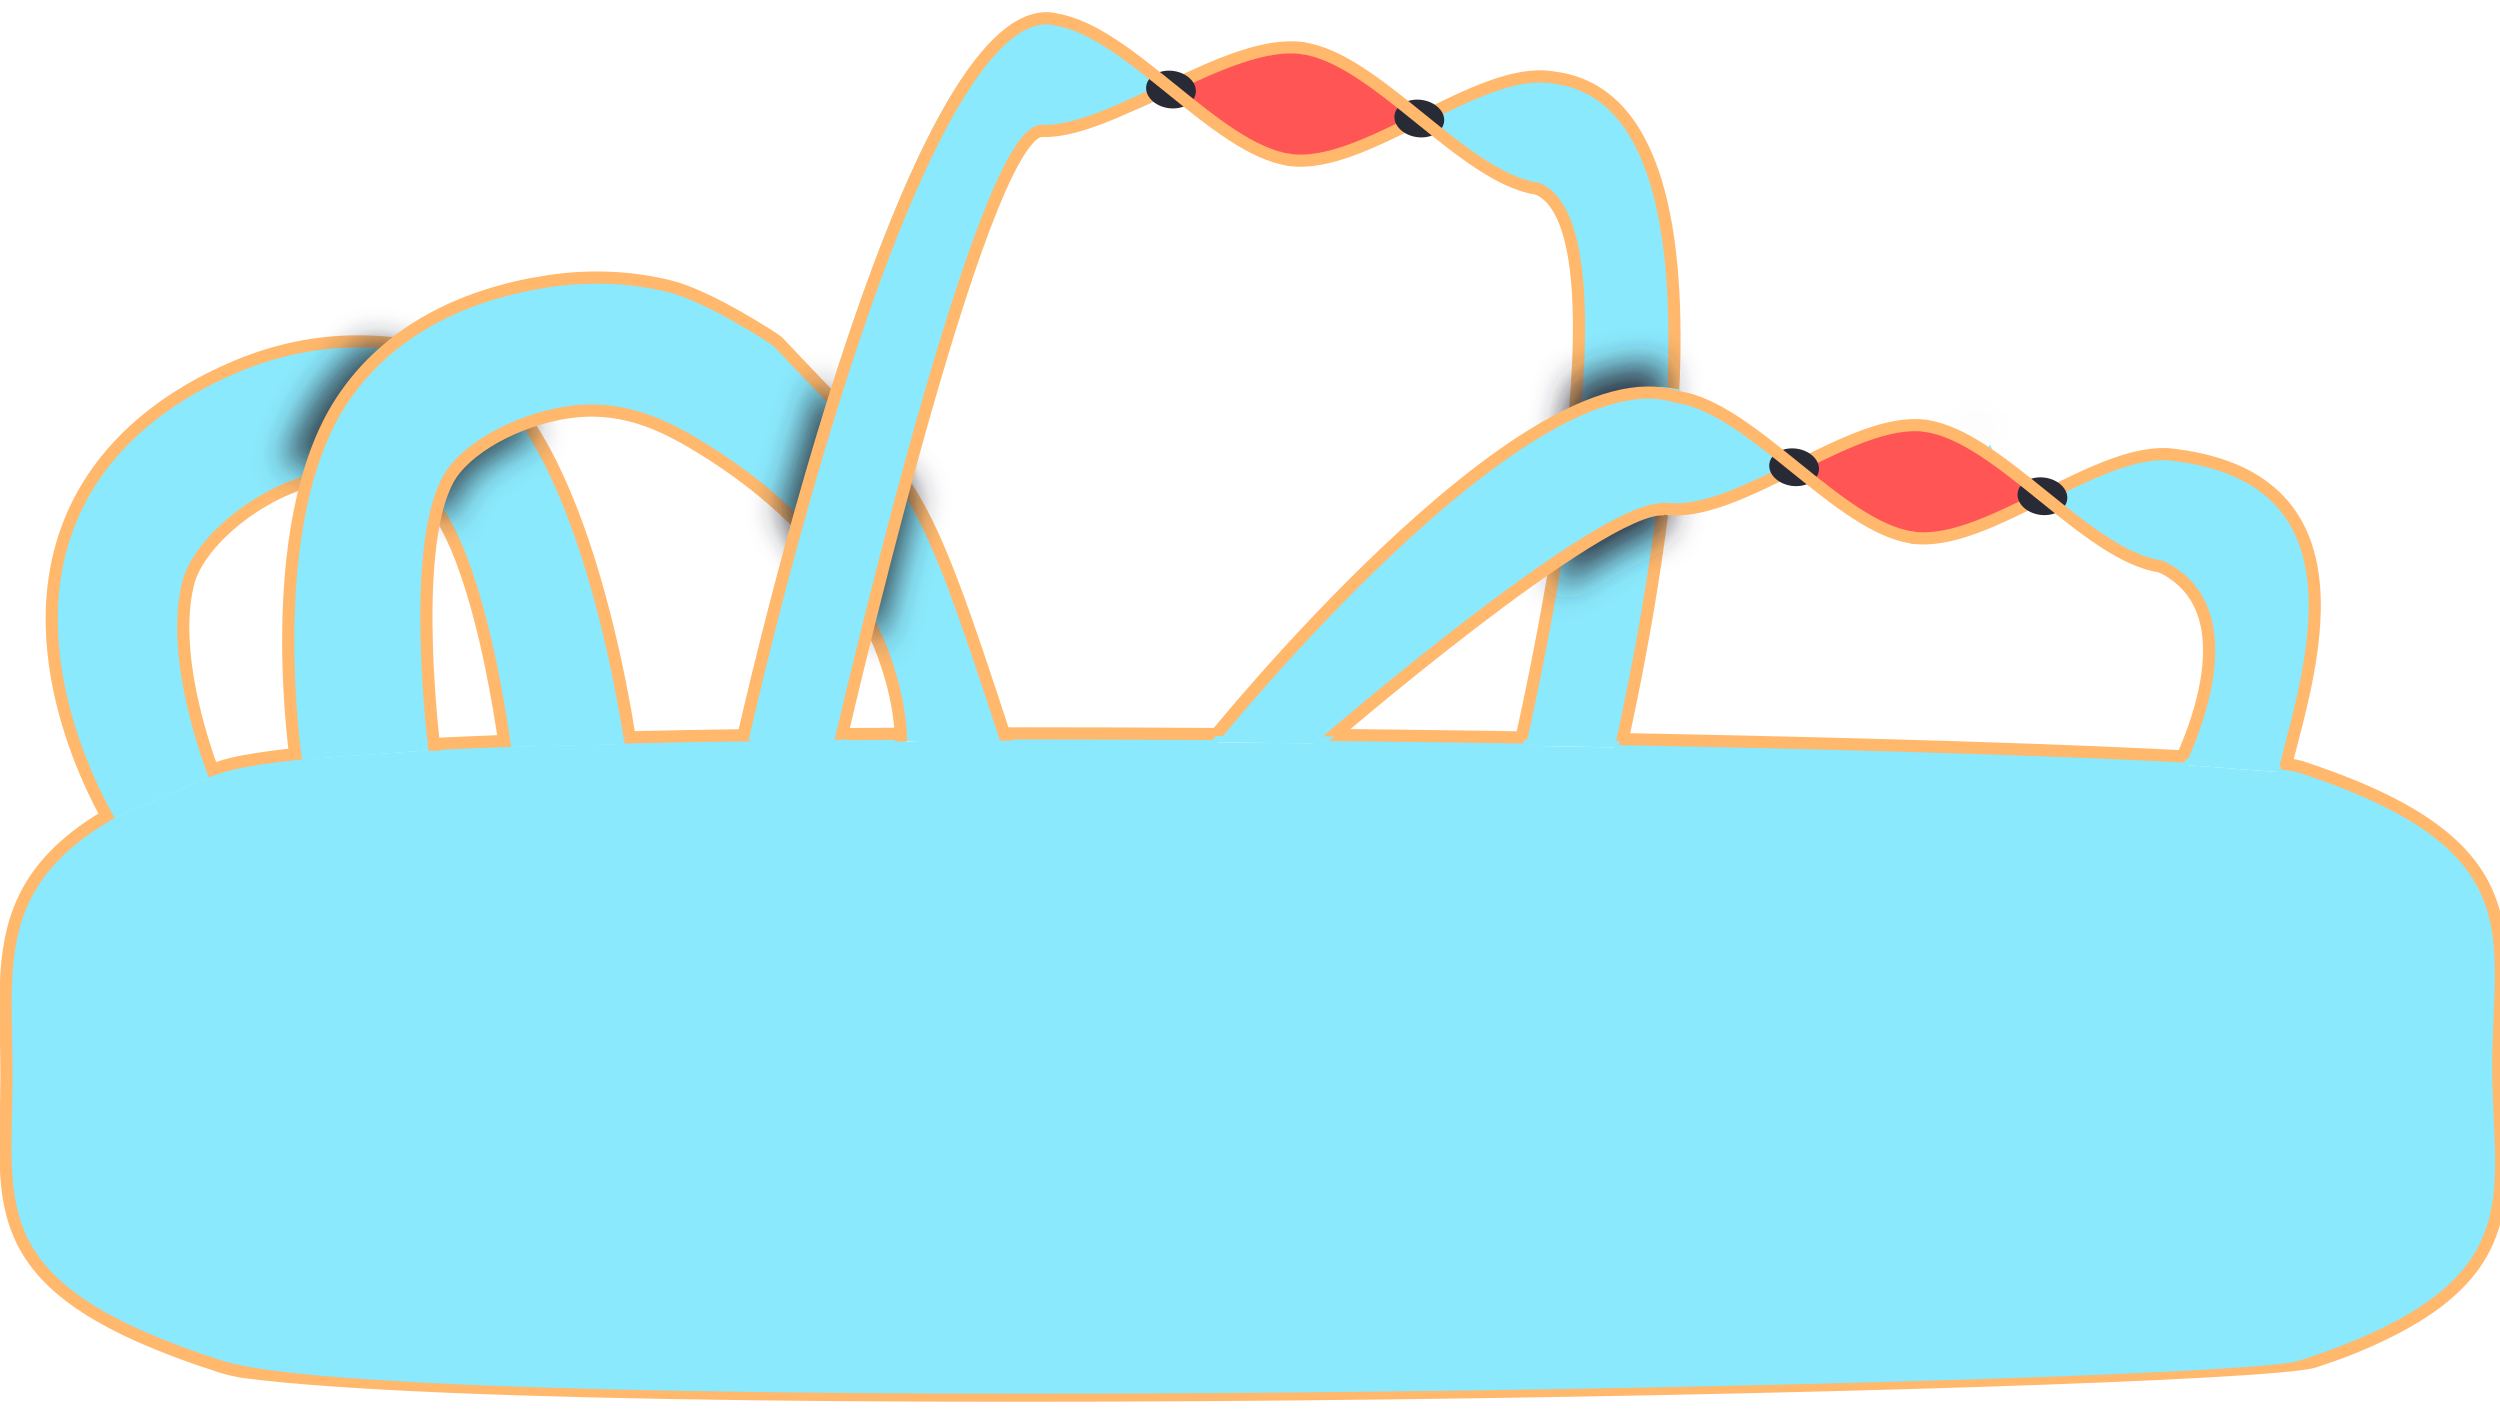
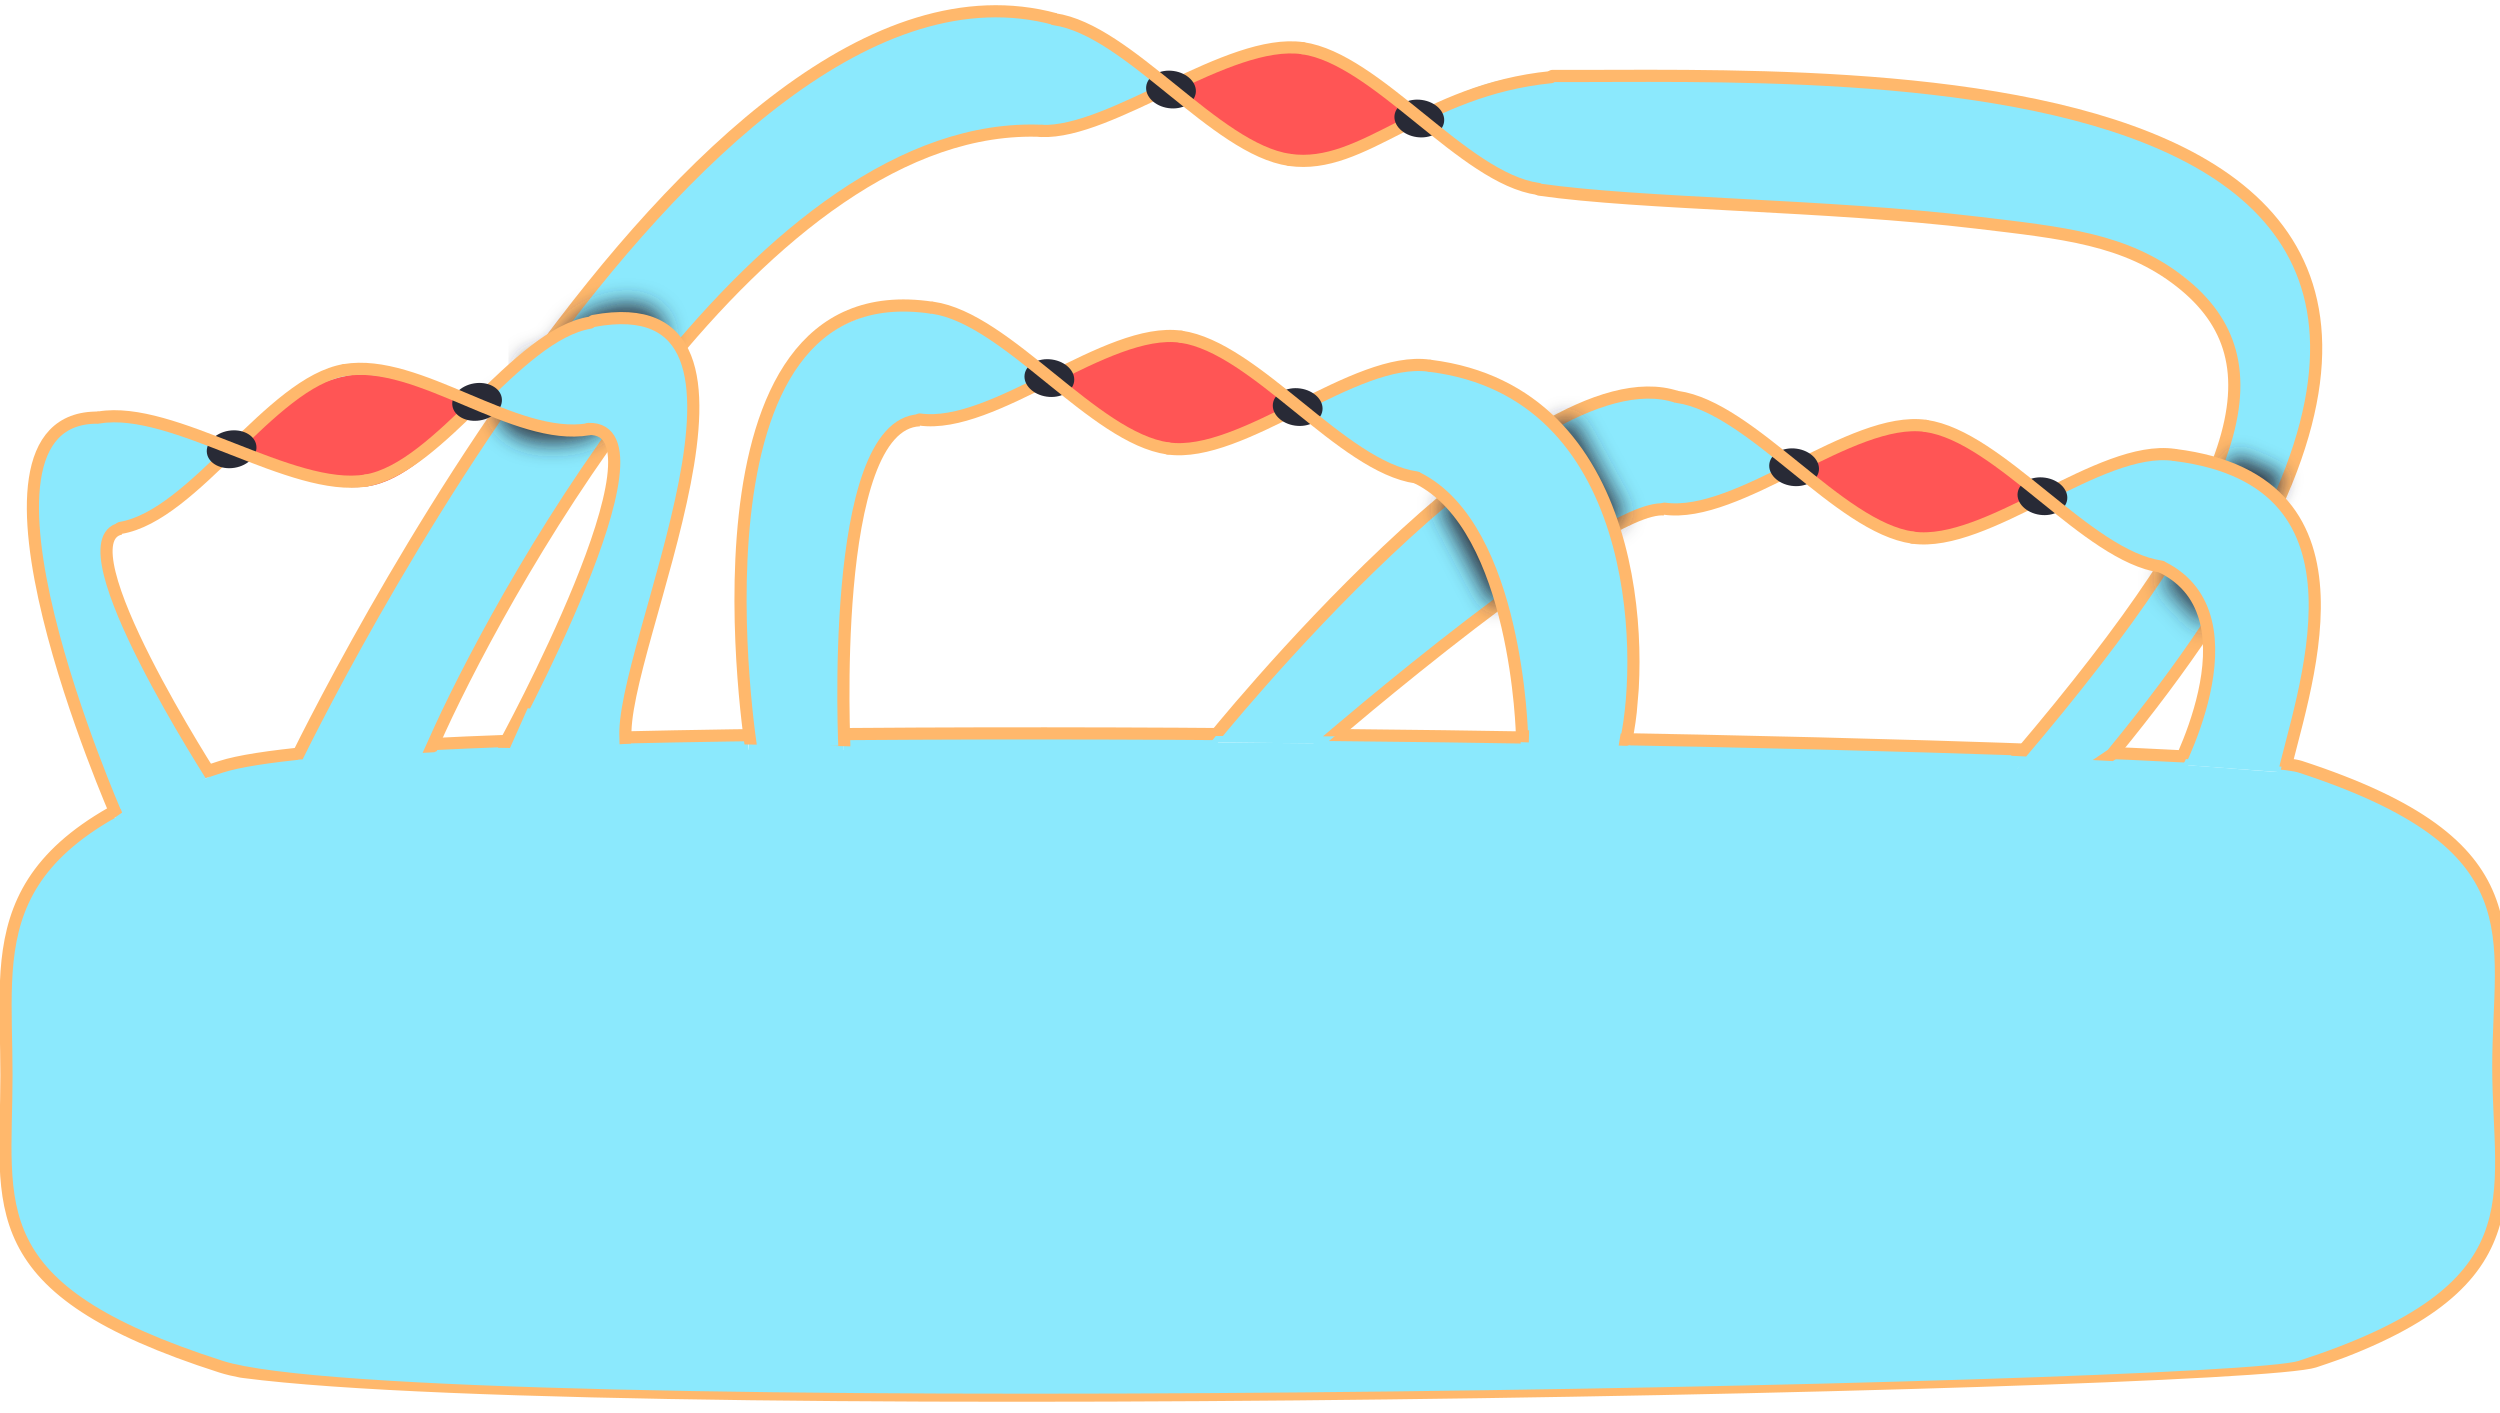
<svg xmlns="http://www.w3.org/2000/svg" xmlns:ns1="http://vectornator.io" height="100%" stroke-miterlimit="10" style="fill-rule:nonzero;clip-rule:evenodd;stroke-linecap:round;stroke-linejoin:round;" version="1.1" viewBox="0 0 1000 565" width="100%" xml:space="preserve">
  <defs>
-     <filter color-interpolation-filters="sRGB" filterUnits="userSpaceOnUse" height="96.427" id="Filter" width="117.113" x="97.562" y="120.607">
-       <feDropShadow dx="-11.117" dy="-1.17" flood-color="#282a36" flood-opacity="0.791" in="SourceGraphic" result="Shadow" stdDeviation="6.223" />
+     <filter color-interpolation-filters="sRGB" filterUnits="userSpaceOnUse" height="71.318" id="Filter" width="58.645" x="864.091" y="172.618">
+       <feDropShadow dx="4.76" dy="-6.548" flood-color="#282a36" flood-opacity="0.9" in="SourceGraphic" result="Shadow" stdDeviation="3.825" />
    </filter>
-     <filter color-interpolation-filters="sRGB" filterUnits="userSpaceOnUse" height="95.999" id="Filter_2" width="116.685" x="113.512" y="127.787">
-       <feDropShadow dx="4.619" dy="5.796" flood-color="#282a36" flood-opacity="0.791" in="SourceGraphic" result="Shadow" stdDeviation="6.137" />
+     <filter color-interpolation-filters="sRGB" filterUnits="userSpaceOnUse" height="75.171" id="Filter_2" width="62.497" x="854.129" y="186.121">
+       <feDropShadow dx="-3.275" dy="8.881" flood-color="#282a36" flood-opacity="0.9" in="SourceGraphic" result="Shadow" stdDeviation="4.596" />
    </filter>
-     <filter color-interpolation-filters="sRGB" filterUnits="userSpaceOnUse" height="125.813" id="Filter_3" width="76.636" x="305.994" y="147.537">
-       <feDropShadow dx="4.027" dy="6.222" flood-color="#282a36" flood-opacity="0.791" in="SourceGraphic" result="Shadow" stdDeviation="6.137" />
-     </filter>
-     <filter color-interpolation-filters="sRGB" filterUnits="userSpaceOnUse" height="125.813" id="Filter_4" width="76.636" x="296.131" y="136.749">
-       <feDropShadow dx="-5.837" dy="-4.567" flood-color="#282a36" flood-opacity="0.791" in="SourceGraphic" result="Shadow" stdDeviation="6.137" />
-     </filter>
-     <filter color-interpolation-filters="sRGB" filterUnits="userSpaceOnUse" height="103.975" id="Filter_5" width="204.59" x="603.289" y="129.296">
+     <filter color-interpolation-filters="sRGB" filterUnits="userSpaceOnUse" height="38.114" id="Filter_3" width="38.114" x="866.871" y="159.415">
      <feDropShadow dx="-1.351" dy="-11.096" flood-color="#282a36" flood-opacity="0.9" in="SourceGraphic" result="Shadow" stdDeviation="6.651" />
    </filter>
-     <filter color-interpolation-filters="sRGB" filterUnits="userSpaceOnUse" height="103.975" id="Filter_6" width="204.59" x="605.833" y="149.01">
-       <feDropShadow dx="-2.926" dy="10.788" flood-color="#282a36" flood-opacity="0.9" in="SourceGraphic" result="Shadow" stdDeviation="6.651" />
+     <filter color-interpolation-filters="sRGB" filterUnits="userSpaceOnUse" height="89.678" id="Filter_4" width="85.564" x="574.586" y="156.592">
+       <feDropShadow dx="5.303" dy="-3.142" flood-color="#282a36" flood-opacity="0.9" in="SourceGraphic" result="Shadow" stdDeviation="4.253" />
+     </filter>
+     <filter color-interpolation-filters="sRGB" filterUnits="userSpaceOnUse" height="26.128" id="Filter_5" width="26.128" x="745.287" y="229.191">
+       <feDropShadow dx="5.303" dy="-3.142" flood-color="#282a36" flood-opacity="0.9" in="SourceGraphic" result="Shadow" stdDeviation="4.253" />
+     </filter>
+     <filter color-interpolation-filters="sRGB" filterUnits="userSpaceOnUse" height="89.678" id="Filter_6" width="85.564" x="565.373" y="163.066">
+       <feDropShadow dx="-3.91" dy="3.331" flood-color="#282a36" flood-opacity="0.9" in="SourceGraphic" result="Shadow" stdDeviation="4.253" />
+     </filter>
+     <filter color-interpolation-filters="sRGB" filterUnits="userSpaceOnUse" height="61.911" id="Filter_7" width="79.592" x="187.975" y="126.164">
+       <feDropShadow dx="-3.599" dy="6.227" flood-color="#282a36" flood-opacity="0.9" in="SourceGraphic" result="Shadow" stdDeviation="4.253" />
+     </filter>
+     <filter color-interpolation-filters="sRGB" filterUnits="userSpaceOnUse" height="61.911" id="Filter_8" width="79.592" x="197.471" y="110.498">
+       <feDropShadow dx="5.897" dy="-9.439" flood-color="#282a36" flood-opacity="0.9" in="SourceGraphic" result="Shadow" stdDeviation="4.253" />
    </filter>
  </defs>
  <clipPath id="ArtboardFrame">
    <rect height="565" width="1000" x="0" y="0" />
  </clipPath>
  <g clip-path="url(#ArtboardFrame)" id="Layer-1" ns1:layerName="Layer 1" visibility="hidden">
    <path d="M-110.735-138.315L1054.77-138.315L1054.77 1059.06L-110.735 1059.06L-110.735-138.315Z" fill="#282a36" fill-rule="nonzero" opacity="1" stroke="none" />
  </g>
  <g clip-path="url(#ArtboardFrame)" id="Layer-2" ns1:layerName="Layer 2">
    <clipPath id="ClipPath">
-       <path d="M-5.679 422.286C-15.153 363.362 37.474 311.285 37.474 311.285L45.76 327.155L83.383 310.902L78.058 296.807L118.787 287.625L120.831 303.677L171.345 300.115L168.703 278.82C168.703 278.82 191.356 277.174 199.154 276.846C200.742 276.779 204.834 298.678 204.834 298.678L249.862 297.561C249.862 297.561 246.081 274.988 248.472 274.906C263.067 274.407 296.126 270.461 296.126 270.461L299.539 299.946L337.362 300.005L337.57 269.565C337.57 269.565 353.166 268.682 359.529 268.609C362.861 268.571 362.235 296.745 362.235 296.745L398.547 294.571C398.547 294.571 396.726 259.835 400.675 259.782C425.344 259.452 524.899 250.675 524.899 250.675L487.128 296.984L525.289 297.32L573.919 261.068C573.919 261.068 595.041 261.391 614.401 263.249C617.987 263.593 610.46 298.309 610.46 298.309L645.541 298.975L656.058 262.654L881.535 279.622L875.166 306.071L910.953 308.826C910.953 308.826 920.279 281.823 920.742 281.976C1018.47 314.381 1007.47 367.842 1007.47 422.286C1007.47 476.963 1024.87 514.579 926.42 546.982C895.499 557.16 152.273 571.97 75.374 546.982C-24.326 514.585 3.796 481.21-5.679 422.286Z" />
+       <path d="M-5.679 422.286C-15.153 363.362 37.474 311.285 37.474 311.285L45.76 327.155L83.383 310.902L78.058 296.807L118.787 287.625L120.831 303.677L171.345 300.115L168.703 278.82C168.703 278.82 191.356 277.174 199.154 276.846C200.742 276.779 204.834 298.678 204.834 298.678L249.862 297.561C249.862 297.561 246.081 274.988 248.472 274.906C263.067 274.407 296.126 270.461 296.126 270.461L299.539 299.946L337.362 300.005L337.57 269.565C337.57 269.565 353.166 268.682 359.529 268.609C362.861 268.571 362.623 284.723 362.623 284.723L398.935 281.774C398.935 281.774 396.726 259.835 400.675 259.782C425.344 259.452 524.899 250.675 524.899 250.675L487.128 296.984L525.289 297.32L573.919 261.068C573.919 261.068 595.041 261.391 614.401 263.249C617.987 263.593 610.46 298.309 610.46 298.309L645.541 298.975L656.058 262.654L830.002 267.735L807.085 307.592L841.203 308.434L855.691 274.478L881.535 279.622L875.166 306.071L910.953 308.826C910.953 308.826 920.279 281.823 920.742 281.976C1018.47 314.381 1007.47 367.842 1007.47 422.286C1007.47 476.963 1024.87 514.579 926.42 546.982C895.499 557.16 152.273 571.97 75.374 546.982C-24.326 514.585 3.796 481.21-5.679 422.286Z" />
    </clipPath>
    <g clip-path="url(#ClipPath)">
-       <path d="M2.586 430.108C2.586 377.312-8.296 337.878 88.47 306.697C163.784 282.429 889.716 296.77 920.116 306.697C1015.61 337.882 999.321 374.304 999.321 426.697C999.321 479.315 1016.32 515.514 920.116 546.697C889.899 556.492 163.616 570.744 88.47 546.697C-8.957 515.52 2.586 483.113 2.586 430.108Z" fill="#8be9fd" fill-rule="nonzero" opacity="1" stroke="#ffb86c" stroke-linecap="round" stroke-linejoin="round" stroke-width="4.861" />
-     </g>
-   </g>
-   <g id="Layer-4" ns1:layerName="Layer 4">
-     <clipPath id="ClipPath_2">
-       <path d="M5.962 21.076L978.159 21.076L961.091 314.245L741.377 296.406C741.377 296.406 691.886 298.88 554.869 298.748C460.608 298.657 249.639 294.914 249.639 294.914L249.985 297.702C249.985 297.702 198.197 298.942 198.197 298.942L87.433 303.105L83.571 310.925L45.589 327.346L9.894 334.19L5.962 21.076Z" />
-     </clipPath>
-     <g clip-path="url(#ClipPath_2)">
-       <path d="M142.586 136.554C126.389 136.584 110.016 140.035 94.461 146.585C63.916 159.446 37.242 181.023 26.148 213.523C6.788 270.241 45.179 330.711 45.179 330.711L86.832 312.704C86.832 312.704 67.242 266.023 75.211 233.523C78.626 219.593 96.253 203.363 115.023 195.46C133.911 187.508 152.971 186.973 165.555 194.679C192.242 211.023 202.989 306.488 202.989 306.488L253.194 304.127C253.194 304.127 237.242 176.023 189.555 147.366C175.469 138.902 158.774 136.523 142.586 136.554Z" fill="#8be9fd" fill-rule="nonzero" opacity="1" stroke="#ffb86c" stroke-linecap="butt" stroke-linejoin="round" stroke-width="4.861" />
-     </g>
-   </g>
-   <g id="Layer-3" ns1:layerName="Layer 3">
-     <clipPath id="ClipPath_3">
-       <path d="M3.767 21.085L7.704 330.241L118.079 303.616L122.423 303.679L170.642 300.21L175.423 300.335L293.36 296.835L295.86 296.491L295.954 298.179L336.329 297.71L336.204 296.804C381.884 296.44 431.306 295.989 478.36 295.648C478.335 292.856 478.239 290.407 478.36 286.679C478.44 284.22 478.593 282.32 478.954 278.054C478.964 277.934 479.138 275.558 479.204 274.679C479.292 273.514 479.646 271.322 480.048 269.679C480.419 268.16 480.817 266.959 481.548 265.835C483.871 262.262 488.965 261.202 492.267 265.054C492.497 265.323 492.679 265.644 492.892 265.929C492.927 265.63 492.916 265.596 492.954 265.273C493.013 264.77 493.089 264.109 493.11 263.929C493.216 263.027 493.547 260.809 493.548 260.804C493.753 259.44 493.811 258.815 493.892 258.116C493.892 257.766 493.891 256.907 493.892 256.866C493.876 256.777 493.891 256.757 494.079 255.523C494.187 255.062 494.193 255.072 494.798 253.804L495.079 253.398L495.735 252.585L497.517 251.398L500.392 250.866L503.017 251.648L503.954 252.304L513.36 252.304C513.389 250.801 513.418 249.064 513.423 248.616C513.44 247.082 513.472 245.856 513.579 243.179C513.601 242.638 513.807 237.894 513.829 237.491C513.837 237.351 513.844 237.002 513.86 236.835C513.865 236.656 513.866 236.676 514.142 235.554C514.311 234.91 514.327 234.887 515.954 232.835L516.36 232.523L516.86 232.179L517.454 231.866L518.173 231.616L518.985 231.429L519.892 231.335L520.767 231.398L521.61 231.585L522.392 231.835L523.048 232.179L523.579 232.523L523.829 232.71C524.338 233.18 524.43 233.332 524.61 233.554C524.7 232.886 524.734 232.096 524.829 231.429C524.886 231.032 525.359 227.268 525.392 227.023C525.469 226.443 525.484 226.378 525.548 226.085C525.557 225.894 525.579 225.878 526.235 224.335C526.496 223.893 526.467 223.885 527.235 222.991L527.767 222.554L528.485 222.054L529.485 221.616L530.767 221.304L532.267 221.304L533.704 221.648L534.892 222.241L535.767 222.929L536.329 223.585L536.735 224.116L536.829 224.273C537.03 223.432 537.044 223.189 537.298 222.148C537.376 221.828 537.474 221.477 537.517 221.304C537.527 221.199 537.545 220.689 537.548 220.648C537.626 219.347 537.718 218.662 538.017 217.648C538.621 215.598 539.907 213.827 542.017 212.773C542.894 212.334 543.821 212.025 544.985 212.023C546.391 212.02 547.653 212.652 548.767 213.523C549.29 211.729 549.675 209.951 550.267 208.148C550.298 208.051 550.451 207.229 550.454 207.21C550.644 206.139 550.757 205.616 550.985 204.866C551.37 203.602 551.919 202.458 552.767 201.398C553.964 199.901 555.536 198.829 558.11 198.991C559.711 199.092 560.865 199.662 561.767 200.46C562.611 199.994 563.548 199.662 564.735 199.679C565.335 199.687 565.824 199.923 566.36 200.085C566.586 199.361 566.56 199.144 566.829 198.304C566.978 197.837 568.518 193.536 568.704 193.023C568.796 192.769 569.081 192.009 569.142 191.866C569.189 191.757 569.186 191.749 569.329 191.46C569.445 191.235 569.462 191.227 570.048 190.398L570.735 189.679L574.954 188.179L576.673 189.085C576.951 188.216 577.17 187.564 577.485 186.585C577.485 186.585 577.484 186.531 577.485 186.523C577.498 186.409 577.578 185.664 577.579 185.648C577.739 183.994 577.823 183.346 578.173 182.304C579.46 178.475 583.69 175.873 588.079 178.616C588.408 178.822 588.501 179.084 588.767 179.304C588.903 179 588.983 178.698 589.235 178.335C589.909 177.343 589.891 177.342 592.485 175.96C594.469 175.587 594.478 175.594 596.548 176.148C596.822 176.296 596.761 176.353 596.954 176.46C597.731 173.648 599.864 171.481 603.079 171.116C603.295 170.175 603.441 169.168 603.673 168.241C603.711 168.092 603.702 168.093 603.767 167.866C603.767 167.661 603.794 167.654 604.923 165.71C606.028 164.158 606.355 164.081 611.267 163.835C612.24 162.44 613.717 161.477 615.392 161.241C616.179 161.131 617.012 161.18 617.829 161.398C617.839 161.4 617.851 161.395 617.86 161.398C618.153 159.644 618.381 157.834 618.704 156.054C619.309 152.727 622.503 150.512 625.829 151.116C629.156 151.721 631.371 154.915 630.767 158.241C627.964 173.659 626.295 186.219 623.079 213.929C622.511 218.827 622.284 220.611 621.985 223.148C621.644 226.051 621.048 230.119 620.329 233.679C619.805 236.275 619.26 238.486 618.642 240.241C618.22 241.437 617.739 242.435 617.173 243.335C616.041 245.136 614.559 246.495 612.173 246.929C610.653 247.205 609.298 246.932 608.079 246.398C608.108 248.242 607.627 250.066 606.298 251.616C604.407 253.823 601.308 254.402 598.704 253.116C598.122 254.328 597.384 255.499 596.298 256.585C594.527 258.356 591.95 259.153 589.329 258.273C588.823 258.103 588.459 257.829 588.048 257.585C587.948 259.099 587.885 260.588 587.517 261.866C586.663 264.824 584.929 267.238 582.11 268.648C581.766 268.82 581.449 268.78 581.11 268.898C580.326 272.092 579.409 274.718 577.86 276.46C575.307 279.333 571.276 279.654 568.329 277.398C568.317 277.388 568.31 277.376 568.298 277.366C568.144 277.932 568.059 278.558 567.892 279.116C567.886 279.147 567.837 279.436 567.829 279.491C567.78 279.86 567.766 280.116 567.704 280.429C567.597 280.97 567.451 281.484 567.235 282.023C566.442 284.004 564.87 285.631 562.517 286.273C562.485 286.281 562.455 286.264 562.423 286.273C562.349 288.569 562.187 290.378 561.673 292.116C561.332 293.269 560.719 294.246 560.11 295.21C691.95 295.25 740.829 292.929 740.829 292.929L961.048 310.554L973.298 103.241L978.173 21.085L3.767 21.085Z" />
-     </clipPath>
-     <g clip-path="url(#ClipPath_3)">
-       <path d="M157.954 137.335C149.75 143.723 142.448 151.41 136.454 160.616C131.2 168.687 127.289 178.005 124.235 187.835C128.037 187.767 131.942 187.677 134.454 187.773C138.012 187.908 140.759 188.247 143.954 188.835C150.418 190.025 156.564 192.296 163.454 196.116C163.992 196.414 164.645 196.667 166.173 197.21C166.356 197.275 166.359 197.299 166.548 197.366C170.66 198.832 173.153 200.198 175.142 202.648C176.231 198.714 177.512 195.06 179.11 192.054C183.952 182.946 196.24 174.532 210.235 169.366C209.268 167.272 208.986 166.789 207.829 164.273C207.433 163.41 207.413 163.416 207.017 162.554C203.262 154.388 200.696 149 198.11 143.616C191.775 142.43 184.558 141.648 176.673 141.273C173.624 141.127 171.442 140.581 166.892 139.148C166.333 138.972 166.115 138.893 165.829 138.804C163.861 138.193 162.62 137.887 161.454 137.71C160.664 137.59 159.732 137.477 157.985 137.335C157.979 137.34 157.961 137.33 157.954 137.335Z" fill="#8be9fd" fill-rule="nonzero" filter="url(#Filter)" stroke="none" ns1:shadowAngle="3.24648" ns1:shadowColor="#282a36" ns1:shadowOffset="11.1781" ns1:shadowOpacity="0.79054" ns1:shadowRadius="12.4452" />
-       <path d="M157.954 137.335C149.75 143.723 142.448 151.41 136.454 160.616C131.2 168.687 127.289 178.005 124.235 187.835C128.037 187.767 131.942 187.677 134.454 187.773C138.012 187.908 140.759 188.247 143.954 188.835C150.418 190.025 156.564 192.296 163.454 196.116C163.992 196.414 164.645 196.667 166.173 197.21C166.356 197.275 166.359 197.299 166.548 197.366C170.66 198.832 173.153 200.198 175.142 202.648C176.231 198.714 177.512 195.06 179.11 192.054C183.952 182.946 196.24 174.532 210.235 169.366C209.268 167.272 208.986 166.789 207.829 164.273C207.433 163.41 207.413 163.416 207.017 162.554C203.262 154.388 200.696 149 198.11 143.616C191.775 142.43 184.558 141.648 176.673 141.273C173.624 141.127 171.442 140.581 166.892 139.148C166.333 138.972 166.115 138.893 165.829 138.804C163.861 138.193 162.62 137.887 161.454 137.71C160.664 137.59 159.732 137.477 157.985 137.335C157.979 137.34 157.961 137.33 157.954 137.335Z" fill="#8be9fd" fill-rule="nonzero" filter="url(#Filter_2)" stroke="none" ns1:shadowAngle="0.897928" ns1:shadowColor="#282a36" ns1:shadowOffset="7.41096" ns1:shadowOpacity="0.79054" ns1:shadowRadius="12.274" />
-       <path d="M268.234 114.611C252.525 110.662 235.807 109.986 219.119 112.515C186.351 117.48 155.195 131.844 136.459 160.624C103.761 210.85 118.699 306.493 118.699 306.493L174.139 302.694C174.139 302.694 163.399 221.609 179.106 192.062C185.838 179.398 206.911 167.994 227.048 164.943C247.31 161.873 263.494 169.133 276.223 176.597C365.164 228.744 360.422 299.473 360.422 299.473C360.422 299.473 403.437 298.936 403.29 298.485C366.389 185.086 367.205 196.51 311.108 136.628C310.459 135.935 283.933 118.557 268.234 114.611Z" fill="#8be9fd" fill-rule="nonzero" opacity="1" stroke="#ffb86c" stroke-linecap="butt" stroke-linejoin="round" stroke-width="4.861" />
+       <path d="M2.586 430.108C2.586 377.312-8.296 337.878 88.47 306.697C143.564 288.944 546.82 291.853 771.28 298.58C853.659 301.049 911.954 304.032 920.116 306.697C1015.61 337.882 999.321 374.304 999.321 426.697C999.321 479.315 1016.32 515.514 920.116 546.697C889.899 556.492 163.616 570.744 88.47 546.697C-8.957 515.52 2.586 483.113 2.586 430.108Z" fill="#8be9fd" fill-rule="nonzero" opacity="1" stroke="#ffb86c" stroke-linecap="round" stroke-linejoin="round" stroke-width="4.861" />
    </g>
  </g>
  <g clip-path="url(#ArtboardFrame)" id="Layer-8" ns1:layerName="Layer 8">
-     <path d="M317.31 211.266L348.071 251.786L363.261 190.47L333.087 156.658L317.31 211.266Z" fill="#8be9fd" fill-rule="nonzero" filter="url(#Filter_3)" stroke="none" ns1:shadowAngle="0.996374" ns1:shadowColor="#282a36" ns1:shadowOffset="7.41096" ns1:shadowOpacity="0.79054" ns1:shadowRadius="12.274" />
-     <path d="M317.31 211.266L348.071 251.786L363.261 190.47L333.087 156.658L317.31 211.266Z" fill="#8be9fd" fill-rule="nonzero" filter="url(#Filter_4)" stroke="none" ns1:shadowAngle="3.80552" ns1:shadowColor="#282a36" ns1:shadowOffset="7.41096" ns1:shadowOpacity="0.79054" ns1:shadowRadius="12.274" />
-     <path d="M615.185 75.556C585.482 71.347 550.772 23.487 521.069 19.278L521.07 19.269C491.367 15.06 466.522 49.682 416.532 52.688C394.226 54.03 342.363 271.05 337.267 304.488C336.538 309.275 292.759 304.715 292.759 304.715C292.759 304.715 361.532-12.312 421.532 7.688C457.539 19.691 421.743 7.688 421.743 7.688C446.348 11.175 474.388 44.614 500.172 58.383C505.515 61.236 510.76 63.244 515.859 63.967L515.858 63.975C545.561 68.184 580.787 25.92 620.787 30.92C705.131 41.463 654.828 263.977 647.328 298.977L609.093 298.301C609.093 298.301 655.723 95.838 615.723 75.838" fill="#8be9fd" fill-rule="nonzero" opacity="1" stroke="none" />
-     <clipPath id="ClipPath_4">
-       <path d="M472.635 44.315C472.635 17.579 493.626-4.094 519.519-4.094C545.412-4.094 566.402 17.579 566.402 44.315C566.402 71.051 545.412 92.724 519.519 92.724C493.626 92.724 472.635 71.051 472.635 44.315Z" />
-     </clipPath>
-     <g clip-path="url(#ClipPath_4)">
-       <path d="M615.185 75.556C585.482 71.347 550.772 23.487 521.069 19.278L521.07 19.269C479.068 15.591 464.341 52.136 416.532 52.688C391.533 52.977 416.532 152.688 416.532 152.688L376.532 152.688C376.532 152.688 361.532-12.312 421.532 7.688C457.539 19.691 421.743 7.688 421.743 7.688C446.348 11.175 474.388 44.614 500.172 58.383C505.515 61.236 510.76 63.244 515.859 63.967L515.858 63.975C545.561 68.184 580.787 25.92 620.787 30.92C705.131 41.463 672.195 121.445 664.695 156.445L624.122 155.094C624.122 155.094 655.723 95.838 615.723 75.838" fill="#ff5555" fill-rule="nonzero" opacity="1" stroke="none" />
+     <g opacity="1">
+       <path d="M615.185 75.556C585.482 71.347 550.772 23.487 521.069 19.278L521.07 19.269C491.367 15.06 440.171 53.147 421.441 50.507C405.42 48.248 355.206 59.992 317.777 91.064C240.8 154.968 173.796 282.107 170.386 304.488C169.656 309.275 116.4 309.659 116.4 309.659C116.4 309.659 195.346 151.015 282.961 61.349C333.117 10.018 399.688 0.407 421.532 7.688C457.539 19.691 421.743 7.688 421.743 7.688C446.348 11.175 474.388 44.614 500.172 58.383C505.515 61.236 510.76 63.244 515.859 63.967L515.858 63.975C545.561 68.184 580.787 25.92 620.787 30.92C651.492 34.758 842.131 16.555 905.781 87.796C971.81 161.701 847.431 286.726 842.661 308.985C842.661 308.985 806.693 308.185 806.888 307.742C831.218 252.443 934.88 183.022 877.382 114.447C848.751 80.301 629.02 82.487 615.723 75.838" fill="#8be9fd" fill-rule="nonzero" opacity="1" stroke="none" />
+       <clipPath id="ClipPath_2">
+         <path d="M472.635 44.315C472.635 17.579 493.626-4.094 519.519-4.094C545.412-4.094 566.402 17.579 566.402 44.315C566.402 71.051 545.412 92.724 519.519 92.724C493.626 92.724 472.635 71.051 472.635 44.315Z" />
+       </clipPath>
+       <g clip-path="url(#ClipPath_2)">
+         <path d="M615.185 75.556C585.482 71.347 550.772 23.487 521.069 19.278L521.07 19.269C479.068 15.591 464.341 52.136 416.532 52.688C391.533 52.977 416.532 152.688 416.532 152.688L376.532 152.688C376.532 152.688 361.532-12.312 421.532 7.688C457.539 19.691 421.743 7.688 421.743 7.688C446.348 11.175 474.388 44.614 500.172 58.383C505.515 61.236 510.76 63.244 515.859 63.967L515.858 63.975C545.561 68.184 580.787 25.92 620.787 30.92C705.131 41.463 672.195 121.445 664.695 156.445L624.122 155.094C624.122 155.094 655.723 95.838 615.723 75.838" fill="#ff5555" fill-rule="nonzero" opacity="1" stroke="none" />
+       </g>
    </g>
  </g>
  <g clip-path="url(#ArtboardFrame)" id="Layer-7" ns1:layerName="Layer 7">
    <path d="M416.532 52.386C444.614 53.516 491.367 15.06 521.07 19.269" fill="none" opacity="1" stroke="#ffb86c" stroke-linecap="round" stroke-linejoin="round" stroke-width="4.861" />
    <path d="M458.497 34.415C459.079 30.314 463.983 27.618 469.451 28.392C474.919 29.167 478.881 33.12 478.3 37.221C477.719 41.322 472.815 44.019 467.346 43.244C461.878 42.469 457.916 38.517 458.497 34.415Z" fill="#282a36" fill-rule="nonzero" opacity="1" stroke="none" />
    <path d="M515.859 63.967C486.155 59.758 451.446 11.897 421.743 7.688" fill="none" opacity="1" stroke="#ffb86c" stroke-linecap="round" stroke-linejoin="round" stroke-width="4.861" />
-     <path d="M515.858 63.975C545.561 68.184 590.693 26.65 620.396 30.859" fill="none" opacity="1" stroke="#ffb86c" stroke-linecap="round" stroke-linejoin="round" stroke-width="4.861" />
+     <path d="M515.858 63.975C545.561 68.184 569.021 36.033 620.396 30.859" fill="none" opacity="1" stroke="#ffb86c" stroke-linecap="round" stroke-linejoin="round" stroke-width="4.861" />
    <path d="M557.824 46.005C558.405 41.904 563.309 39.207 568.777 39.982C574.245 40.757 578.207 44.71 577.626 48.811C577.045 52.912 572.141 55.609 566.672 54.834C561.204 54.059 557.242 50.106 557.824 46.005Z" fill="#282a36" fill-rule="nonzero" opacity="1" stroke="none" />
    <path d="M615.185 75.556C585.482 71.347 550.772 23.487 521.069 19.278" fill="none" opacity="1" stroke="#ffb86c" stroke-linecap="round" stroke-linejoin="round" stroke-width="4.861" />
-     <clipPath id="ClipPath_5">
-       <path d="M4.848-28.012L978.159 21.076L961.053 310.555L739.32 298.859C739.32 298.859 691.63 295.903 554.304 295.772C509.412 295.73 456.177 294.599 403.406 294.116C385.829 293.955 357.533 294.817 340.676 295.671C274.784 299.009 191.541 292.417 191.541 292.417L89.935 297.667L7.71 330.248L4.848-28.012Z" />
+     <clipPath id="ClipPath_3">
+       <path d="M4.848-28.012L978.159 21.076L961.053 310.555L739.32 298.859C739.32 298.859 691.63 295.903 554.304 295.772C509.412 295.73 456.177 294.599 403.406 294.116C385.829 293.955 357.533 294.817 340.676 295.671C274.784 299.009 191.541 292.417 191.541 292.417L173.697 300.9L119.603 303.829L89.935 297.667L7.71 330.248L4.848-28.012Z" />
    </clipPath>
-     <g clip-path="url(#ClipPath_5)">
-       <path d="M422.158 7.667C363.196-4.718 296.501 298.212 296.501 298.212L334.345 304.507C334.345 304.507 392.361 49.868 417.237 52.356" fill="none" opacity="1" stroke="#ffb86c" stroke-linecap="butt" stroke-linejoin="round" stroke-width="4.861" />
-       <path d="M615.759 75.857C655.759 95.857 607.371 300.43 607.371 300.43L648.053 300.488C655.553 265.488 705.927 41.578 621.584 31.035" fill="none" opacity="1" stroke="#ffb86c" stroke-linecap="round" stroke-linejoin="round" stroke-width="4.861" />
+     <g clip-path="url(#ClipPath_3)">
+       <path d="M422.158 7.667C276.994-31.707 115.198 310.162 115.198 310.162L169.524 306.155C169.524 306.155 171.809 300.743 176.071 291.489C203.142 232.706 304.983 46.971 417.237 52.356" fill="none" opacity="1" stroke="#ffb86c" stroke-linecap="butt" stroke-linejoin="round" stroke-width="4.861" />
+       <path d="M615.759 75.857C656.519 81.726 730.993 81.899 790.776 89.053C825.038 93.153 850.274 95.517 872.238 112.788C912.862 144.734 898.35 195.484 807.596 302.244C755.51 363.517 844.78 301.751 844.78 301.751C1081.72 13.524 739.668 30.917 620.934 30.386" fill="none" opacity="1" stroke="#ffb86c" stroke-linecap="round" stroke-linejoin="round" stroke-width="4.861" />
    </g>
  </g>
  <g id="Layer-9" ns1:layerName="Layer 9">
-     <path d="M658.798 157.023C649.911 157.149 640.04 160.225 629.704 165.023C627.544 177.805 625.825 190.264 623.079 213.929C622.511 218.827 622.284 220.611 621.985 223.148C621.836 224.414 621.502 226.171 621.267 227.741C639.932 214.971 656.67 204.936 664.954 203.96C665.006 203.023 665.079 202.084 665.298 200.929C665.39 200.445 665.497 199.942 665.61 199.429C665.726 198.908 665.988 197.831 666.11 197.335C666.234 196.203 666.273 195.156 666.267 192.71C666.263 191.456 666.253 190.88 666.267 190.148C666.294 188.711 666.372 187.474 666.517 186.241C666.573 185.759 666.655 184.597 666.735 182.866C666.799 181.491 667.119 172.362 667.173 170.929C667.356 166.01 667.53 162.569 667.704 159.835C667.751 159.106 667.812 158.686 667.86 158.085C664.957 157.403 661.966 156.977 658.798 157.023ZM791.454 179.866C791.454 179.92 791.454 179.905 791.454 179.991C791.454 180.253 791.453 182.108 791.454 182.991C791.753 182.989 792.061 182.983 792.329 182.991C792.933 181.666 792.496 180.763 791.454 179.866Z" fill="#8be9fd" fill-rule="nonzero" filter="url(#Filter_5)" stroke="none" ns1:shadowAngle="4.59123" ns1:shadowColor="#282a36" ns1:shadowOffset="11.1781" ns1:shadowOpacity="0.9" ns1:shadowRadius="13.3014" />
-     <path d="M662.917 154.852C654.03 154.978 644.159 158.054 633.823 162.852C631.663 175.634 629.944 188.093 627.198 211.758C626.63 216.656 626.403 218.44 626.104 220.977C625.955 222.243 625.621 224 625.386 225.57C644.051 212.8 660.789 202.765 669.073 201.789C669.125 200.852 669.198 199.913 669.417 198.758C669.509 198.274 669.616 197.771 669.729 197.258C669.845 196.737 670.107 195.66 670.229 195.164C670.353 194.032 670.392 192.985 670.386 190.539C670.382 189.285 670.372 188.709 670.386 187.977C670.413 186.54 670.491 185.303 670.636 184.07C670.692 183.588 670.774 182.426 670.854 180.695C670.918 179.32 671.238 170.191 671.292 168.758C671.475 163.839 671.649 160.398 671.823 157.664C671.87 156.935 671.931 156.515 671.979 155.914C669.076 155.232 666.085 154.806 662.917 154.852ZM795.573 177.695C795.573 177.749 795.573 177.734 795.573 177.82C795.573 178.082 795.572 179.937 795.573 180.82C795.872 180.818 796.18 180.812 796.448 180.82C797.052 179.495 796.615 178.592 795.573 177.695Z" fill="#8be9fd" fill-rule="nonzero" filter="url(#Filter_6)" stroke="none" ns1:shadowAngle="1.83566" ns1:shadowColor="#282a36" ns1:shadowOffset="11.1781" ns1:shadowOpacity="0.9" ns1:shadowRadius="13.3014" />
+     <path d="M889.894 191.16L871.324 223.361L885.473 238.491L905.981 198.08L889.894 191.16Z" fill="#8be9fd" fill-rule="nonzero" filter="url(#Filter)" stroke="#ffb86c" stroke-linecap="butt" stroke-linejoin="round" stroke-width="4.861" ns1:shadowAngle="-0.942214" ns1:shadowColor="#282a36" ns1:shadowOffset="8.09589" ns1:shadowOpacity="0.9" ns1:shadowRadius="7.65068" />
+     <path d="M889.894 191.16L871.324 223.361L885.473 238.491L905.981 198.08L889.894 191.16Z" fill="#8be9fd" fill-rule="nonzero" filter="url(#Filter_2)" stroke="#ffb86c" stroke-linecap="butt" stroke-linejoin="round" stroke-width="4.861" ns1:shadowAngle="1.92412" ns1:shadowColor="#282a36" ns1:shadowOffset="9.46575" ns1:shadowOpacity="0.9" ns1:shadowRadius="9.19178" />
+     <path d="M887.279 189.568" fill="#8be9fd" fill-rule="nonzero" filter="url(#Filter_3)" stroke="#ffb86c" stroke-linecap="butt" stroke-linejoin="round" stroke-width="4.861" ns1:shadowAngle="4.59123" ns1:shadowColor="#282a36" ns1:shadowOffset="11.1781" ns1:shadowOpacity="0.9" ns1:shadowRadius="13.3014" />
    <path d="M864.428 226.642C834.725 222.434 800.016 174.573 770.312 170.364L770.313 170.355C740.61 166.147 715.766 200.768 665.775 203.774C643.393 205.121 552.22 279.38 533.654 294.681C531.519 296.441 530.344 297.421 530.344 297.421L484.289 296.917C484.289 296.917 610.775 138.774 670.775 158.774C706.783 170.777 670.986 158.774 670.986 158.774C695.591 162.261 723.631 195.7 749.415 209.469C754.758 212.322 760.004 214.33 765.102 215.053L765.101 215.061C794.804 219.27 830.03 177.006 870.03 182.006C954.374 192.549 919.613 273.893 912.113 308.893L873.202 305.959C873.202 305.959 904.966 246.925 864.966 226.925" fill="#8be9fd" fill-rule="nonzero" opacity="1" stroke="none" />
-     <clipPath id="ClipPath_6">
+     <clipPath id="ClipPath_4">
      <path d="M721.878 195.401C721.878 168.666 742.869 146.992 768.762 146.992C794.655 146.992 815.646 168.666 815.646 195.401C815.646 222.137 794.655 243.81 768.762 243.81C742.869 243.81 721.878 222.137 721.878 195.401Z" />
    </clipPath>
-     <g clip-path="url(#ClipPath_6)">
+     <g clip-path="url(#ClipPath_4)">
      <path d="M864.428 226.642C834.725 222.434 800.016 174.573 770.312 170.364L770.313 170.355C728.311 166.677 713.584 203.222 665.775 203.774C640.776 204.063 665.775 303.774 665.775 303.774L625.775 303.774C625.775 303.774 610.775 138.774 670.775 158.774C706.783 170.777 670.986 158.774 670.986 158.774C695.591 162.261 723.631 195.7 749.415 209.469C754.758 212.322 760.004 214.33 765.102 215.053L765.101 215.061C794.804 219.27 830.03 177.006 870.03 182.006C954.374 192.549 921.438 272.531 913.938 307.531L873.365 306.18C873.365 306.18 904.966 246.925 864.966 226.925" fill="#ff5555" fill-rule="nonzero" opacity="1" stroke="none" />
    </g>
  </g>
  <g id="Layer-6" ns1:layerName="Layer 6">
    <path d="M665.775 203.472C695.478 207.681 740.61 166.147 770.313 170.355" fill="none" opacity="1" stroke="#ffb86c" stroke-linecap="round" stroke-linejoin="round" stroke-width="4.861" />
    <path d="M707.741 185.501C708.322 181.4 713.226 178.704 718.694 179.479C724.162 180.253 728.124 184.206 727.543 188.307C726.962 192.408 722.058 195.105 716.59 194.33C711.121 193.555 707.16 189.603 707.741 185.501Z" fill="#282a36" fill-rule="nonzero" opacity="1" stroke="none" />
    <path d="M765.102 215.053C735.399 210.844 700.69 162.983 670.986 158.774" fill="none" opacity="1" stroke="#ffb86c" stroke-linecap="round" stroke-linejoin="round" stroke-width="4.861" />
    <path d="M765.101 215.061C794.804 219.27 839.936 177.736 869.64 181.945" fill="none" opacity="1" stroke="#ffb86c" stroke-linecap="round" stroke-linejoin="round" stroke-width="4.861" />
    <path d="M807.067 197.091C807.648 192.99 812.552 190.293 818.02 191.068C823.488 191.843 827.45 195.796 826.869 199.897C826.288 203.998 821.384 206.695 815.916 205.92C810.447 205.145 806.486 201.192 807.067 197.091Z" fill="#282a36" fill-rule="nonzero" opacity="1" stroke="none" />
    <path d="M864.428 226.642C834.725 222.434 800.016 174.573 770.312 170.364" fill="none" opacity="1" stroke="#ffb86c" stroke-linecap="round" stroke-linejoin="round" stroke-width="4.861" />
-     <clipPath id="ClipPath_7">
+     <clipPath id="ClipPath_5">
      <path d="M3.769 21.076L978.159 21.076L961.053 310.555L740.843 292.94C740.843 292.94 689.716 294.713 552.391 294.582C415.065 294.452 191.541 292.417 191.541 292.417L89.935 297.667L7.71 330.248L3.769 21.076Z" />
    </clipPath>
-     <g clip-path="url(#ClipPath_7)">
+     <g clip-path="url(#ClipPath_5)">
      <path d="M670.775 158.774C610.775 138.774 484.002 296.858 484.002 296.858L529.623 297.373C529.623 297.373 640.899 201.287 665.775 203.774" fill="none" opacity="1" stroke="#ffb86c" stroke-linecap="butt" stroke-linejoin="round" stroke-width="4.861" />
      <path d="M864.966 226.925C904.966 246.925 868.31 312.282 868.31 312.282L912.747 312.967C920.247 277.967 954.374 192.549 870.03 182.006" fill="none" opacity="1" stroke="#ffb86c" stroke-linecap="round" stroke-linejoin="round" stroke-width="4.861" />
    </g>
  </g>
-   <g id="Layer-10" ns1:layerName="Layer 10" />
-   <g id="Layer-5" ns1:layerName="Layer 5" />
+   <g id="Layer-3" ns1:layerName="Layer 3">
+     <path d="M622.246 172.798L582.347 199.123L602.091 236.348L641.784 208.789L622.246 172.798Z" fill="#ff5555" fill-rule="nonzero" filter="url(#Filter_4)" stroke="#ffb86c" stroke-linecap="butt" stroke-linejoin="round" stroke-width="4.861" ns1:shadowAngle="-0.534885" ns1:shadowColor="#282a36" ns1:shadowOffset="6.16438" ns1:shadowOpacity="0.9" ns1:shadowRadius="8.50685" />
+     <path d="M753.047 245.398" fill="#ff5555" fill-rule="nonzero" filter="url(#Filter_5)" stroke="#ffb86c" stroke-linecap="butt" stroke-linejoin="round" stroke-width="4.861" ns1:shadowAngle="-0.534885" ns1:shadowColor="#282a36" ns1:shadowOffset="6.16438" ns1:shadowOpacity="0.9" ns1:shadowRadius="8.50685" />
+     <path d="M622.246 172.798L582.347 199.123L602.091 236.348L641.784 208.789L622.246 172.798Z" fill="#ff5555" fill-rule="nonzero" filter="url(#Filter_6)" stroke="#ffb86c" stroke-linecap="butt" stroke-linejoin="round" stroke-width="4.861" ns1:shadowAngle="2.43597" ns1:shadowColor="#282a36" ns1:shadowOffset="5.13699" ns1:shadowOpacity="0.9" ns1:shadowRadius="8.50685" />
+     <path d="M568.868 190.134C539.165 185.925 504.456 138.064 474.752 133.856L474.753 133.847C445.05 129.638 420.206 164.259 370.215 167.266C347.833 168.612 336.285 204.395 337.494 304.161C337.528 306.928 299.862 302.815 299.771 301.788C289.104 180.668 303.285 122.304 375.215 122.266C413.17 122.246 375.426 122.266 375.426 122.266C400.031 125.752 428.071 159.192 453.855 172.96C459.198 175.813 464.444 177.822 469.542 178.544L469.541 178.553C499.244 182.762 534.47 140.497 574.47 145.497C658.814 156.04 655.477 272.624 650.777 307.475L608.474 306.486C608.474 306.486 609.406 210.416 569.406 190.416" fill="#8be9fd" fill-rule="nonzero" opacity="1" stroke="none" />
+     <clipPath id="ClipPath_6">
+       <path d="M426.318 158.893C426.318 132.157 447.309 110.483 473.202 110.483C499.095 110.483 520.086 132.157 520.086 158.893C520.086 185.628 499.095 207.302 473.202 207.302C447.309 207.302 426.318 185.628 426.318 158.893Z" />
+     </clipPath>
+     <g clip-path="url(#ClipPath_6)">
+       <path d="M568.868 190.134C539.165 185.925 504.456 138.064 474.752 133.856L474.753 133.847C432.751 130.168 418.024 166.714 370.215 167.266C345.217 167.555 370.215 267.266 370.215 267.266L330.215 267.266C330.215 267.266 315.215 102.266 375.215 122.266C411.223 134.268 375.426 122.266 375.426 122.266C400.031 125.752 428.071 159.192 453.855 172.96C459.198 175.813 464.444 177.822 469.542 178.544L469.541 178.553C499.244 182.762 534.47 140.497 574.47 145.497C658.814 156.04 625.878 236.023 618.378 271.023L577.805 269.671C577.805 269.671 609.406 210.416 569.406 190.416" fill="#ff5555" fill-rule="nonzero" opacity="1" stroke="none" />
+     </g>
+   </g>
+   <g clip-path="url(#ArtboardFrame)" id="Layer-4" ns1:layerName="Layer 4">
+     <path d="M367.877 167.8C397.581 172.008 442.713 130.474 472.416 134.683" fill="none" opacity="1" stroke="#ffb86c" stroke-linecap="round" stroke-linejoin="round" stroke-width="4.861" />
+     <path d="M409.843 149.829C410.424 145.728 415.328 143.032 420.797 143.806C426.265 144.581 430.227 148.534 429.646 152.635C429.064 156.736 424.16 159.433 418.692 158.658C413.224 157.883 409.262 153.93 409.843 149.829Z" fill="#282a36" fill-rule="nonzero" opacity="1" stroke="none" />
+     <path d="M467.205 179.38C437.501 175.172 402.792 127.311 373.089 123.102" fill="none" opacity="1" stroke="#ffb86c" stroke-linecap="round" stroke-linejoin="round" stroke-width="4.861" />
+     <path d="M467.204 179.389C496.907 183.598 542.039 142.064 571.742 146.273" fill="none" opacity="1" stroke="#ffb86c" stroke-linecap="round" stroke-linejoin="round" stroke-width="4.861" />
+     <path d="M509.169 161.419C509.751 157.318 514.655 154.621 520.123 155.396C525.591 156.171 529.553 160.124 528.972 164.225C528.391 168.326 523.487 171.022 518.018 170.248C512.55 169.473 508.588 165.52 509.169 161.419Z" fill="#282a36" fill-rule="nonzero" opacity="1" stroke="none" />
+     <path d="M566.531 190.97C536.827 186.761 502.118 138.901 472.415 134.692" fill="none" opacity="1" stroke="#ffb86c" stroke-linecap="round" stroke-linejoin="round" stroke-width="4.861" />
+     <clipPath id="ClipPath_7">
+       <path d="M-294.128-14.596L680.262-14.596L653.357 300.808L647.162 300.137L649.422 286.203L611.882 284.54L611.476 298.557L340.401 284.268L340.131 298.546C340.131 298.546 299.449 297.482 253.184 297.438C115.859 297.308-106.356 256.745-106.356 256.745L-207.962 261.995L-290.188 294.576L-294.128-14.596Z" />
+     </clipPath>
+     <g clip-path="url(#ClipPath_7)">
+       <path d="M372.877 123.102C269.216 107.426 300.704 300.928 300.704 300.928L337.836 300.748C337.836 300.748 331.104 169.486 367.877 168.102" fill="none" opacity="1" stroke="#ffb86c" stroke-linecap="butt" stroke-linejoin="round" stroke-width="4.861" />
+       <path d="M567.069 191.252C607.069 211.252 608.804 294.448 608.804 294.448L650.525 295.908C658.025 260.908 656.477 156.877 572.133 146.334" fill="none" opacity="1" stroke="#ffb86c" stroke-linecap="round" stroke-linejoin="round" stroke-width="4.861" />
+     </g>
+   </g>
+   <g id="Layer-10" ns1:layerName="Layer 10">
+     <path d="M224.603 144.857C229.233 136.969 251.495 130.63 255.101 140.624C258.706 150.618 242.262 160.558 238.375 163.798C235.929 165.836 213.696 169.661 208.262 160.086C203.577 151.831 214.228 162.529 224.603 144.857Z" fill="#8be9fd" fill-rule="nonzero" filter="url(#Filter_7)" stroke="#ffb86c" stroke-linecap="butt" stroke-linejoin="round" stroke-width="9.836" ns1:shadowAngle="2.09486" ns1:shadowColor="#282a36" ns1:shadowOffset="7.19178" ns1:shadowOpacity="0.9" ns1:shadowRadius="8.50685" />
+     <path d="M224.603 144.857C229.233 136.969 251.495 130.63 255.101 140.624C258.706 150.618 242.262 160.558 238.375 163.798C235.929 165.836 213.696 169.661 208.262 160.086C203.577 151.831 214.228 162.529 224.603 144.857Z" fill="#8be9fd" fill-rule="nonzero" filter="url(#Filter_8)" stroke="#ffb86c" stroke-linecap="butt" stroke-linejoin="round" stroke-width="9.836" ns1:shadowAngle="-1.01235" ns1:shadowColor="#282a36" ns1:shadowOffset="11.1301" ns1:shadowOpacity="0.9" ns1:shadowRadius="8.50685" />
+     <path d="M227.466 170.969C194.64 166.316 169.228 145.998 139.517 150.157L139.516 150.148C109.805 154.306 95.489 194.443 48.273 211.139C27.134 218.615 84.377 310.282 84.377 310.282L47.852 330.858C47.852 330.858-22.54 163.858 40.65 166.509C78.573 168.1 40.853 166.45 40.853 166.45C65.464 163.006 101.649 187.4 130.233 193.512C136.156 194.778 141.752 195.26 146.852 194.546L146.853 194.555C176.564 190.396 200.792 133.401 240.617 127.159C324.592 113.997 240.169 272.292 250.47 299.431C250.47 299.431 187.75 330.638 201.756 301.143C262.172 173.912 251.798 174.418 227.466 170.969Z" fill="#8be9fd" fill-rule="nonzero" opacity="1" stroke="none" />
+     <clipPath id="ClipPath_8">
+       <path d="M96.158 191.909C88.774 166.213 106.686 135.273 131.572 128.122C156.458 120.97 182.618 136.004 190.002 161.699C197.386 187.395 183.198 214.023 158.312 221.174C133.426 228.326 103.542 217.604 96.158 191.909Z" />
+     </clipPath>
+     <g clip-path="url(#ClipPath_8)">
+       <path d="M245.515 178.252C215.805 182.411 169.228 145.998 139.517 150.157L139.516 150.148C98.131 158.213 94.07 197.404 48.273 211.139C24.327 218.321 75.892 307.25 75.892 307.25L37.448 318.297C37.448 318.297-22.54 163.858 40.65 166.509C78.573 168.1 40.853 166.45 40.853 166.45C65.464 163.006 101.649 187.4 130.233 193.512C136.156 194.778 141.752 195.26 146.852 194.546L146.853 194.555C176.564 190.396 198.747 140.047 238.572 133.805C322.547 120.643 312.982 206.611 315.44 242.321L276.072 252.227C276.072 252.227 290.078 186.549 246.111 178.375" fill="#ff5555" fill-rule="nonzero" opacity="1" stroke="none" />
+       <path d="M225.232 130.899L196.894 167.839L239.907 171.888L269.003 133.936L225.232 130.899Z" fill="none" opacity="1" stroke="#ffb86c" stroke-linecap="butt" stroke-linejoin="round" stroke-width="4.861" />
+     </g>
+   </g>
+   <g clip-path="url(#ArtboardFrame)" id="Layer-5" ns1:layerName="Layer 5">
+     <path d="M48.208 211.169C77.795 206.209 108.273 152.982 137.86 148.022" fill="none" opacity="1" stroke="#ffb86c" stroke-linecap="round" stroke-linejoin="round" stroke-width="4.861" />
+     <path d="M82.785 181.361C82.1 177.276 85.961 173.224 91.407 172.311C96.854 171.398 101.825 173.969 102.51 178.055C103.195 182.14 99.334 186.192 93.888 187.105C88.441 188.018 83.47 185.447 82.785 181.361Z" fill="#282a36" fill-rule="nonzero" opacity="1" stroke="none" />
+     <path d="M146.393 192.205C116.806 197.165 69.261 162.025 39.674 166.985" fill="none" opacity="1" stroke="#ffb86c" stroke-linecap="round" stroke-linejoin="round" stroke-width="4.861" />
+     <path d="M146.395 192.214C175.982 187.253 206.46 134.027 236.047 129.066" fill="none" opacity="1" stroke="#ffb86c" stroke-linecap="round" stroke-linejoin="round" stroke-width="4.861" />
+     <path d="M180.972 162.406C180.287 158.321 184.148 154.269 189.595 153.356C195.041 152.443 200.012 155.014 200.697 159.099C201.382 163.184 197.521 167.236 192.075 168.149C186.628 169.063 181.657 166.491 180.972 162.406Z" fill="#282a36" fill-rule="nonzero" opacity="1" stroke="none" />
+     <path d="M235.378 171.716C205.791 176.676 167.448 143.07 137.861 148.03" fill="none" opacity="1" stroke="#ffb86c" stroke-linecap="round" stroke-linejoin="round" stroke-width="4.861" />
+     <clipPath id="ClipPath_9">
+       <path d="M-637.969 237.266L357.782 4.202L252.343 297.433L247.819 297.708L247.554 286.881L211.08 283.301L203.992 299.201L197.085 299.06L146.795 273.781C146.795 273.781 87.387 309.46 83.377 310.846C71.69 314.884 45.483 316.219 45.483 316.219L48.85 325.033L42.215 329.566L-377.004 439.212L-472.278 474.908L-540.821 530.805L-637.969 237.266Z" />
+     </clipPath>
+     <g clip-path="url(#ClipPath_9)">
+       <path d="M39.473 167.049C-23.766 166.108 46.869 326.682 46.869 326.682L86.142 312.846C86.142 312.846 23.834 216.6 48.3 211.457" fill="none" opacity="1" stroke="#ffb86c" stroke-linecap="butt" stroke-linejoin="round" stroke-width="4.861" />
+       <path d="M235.449 171.58C271.281 170.623 201.554 298.194 201.554 298.194L250.256 296.16C246.833 260.53 320.985 112.941 237.397 128.369" fill="none" opacity="1" stroke="#ffb86c" stroke-linecap="round" stroke-linejoin="round" stroke-width="4.861" />
+     </g>
+   </g>
</svg>
